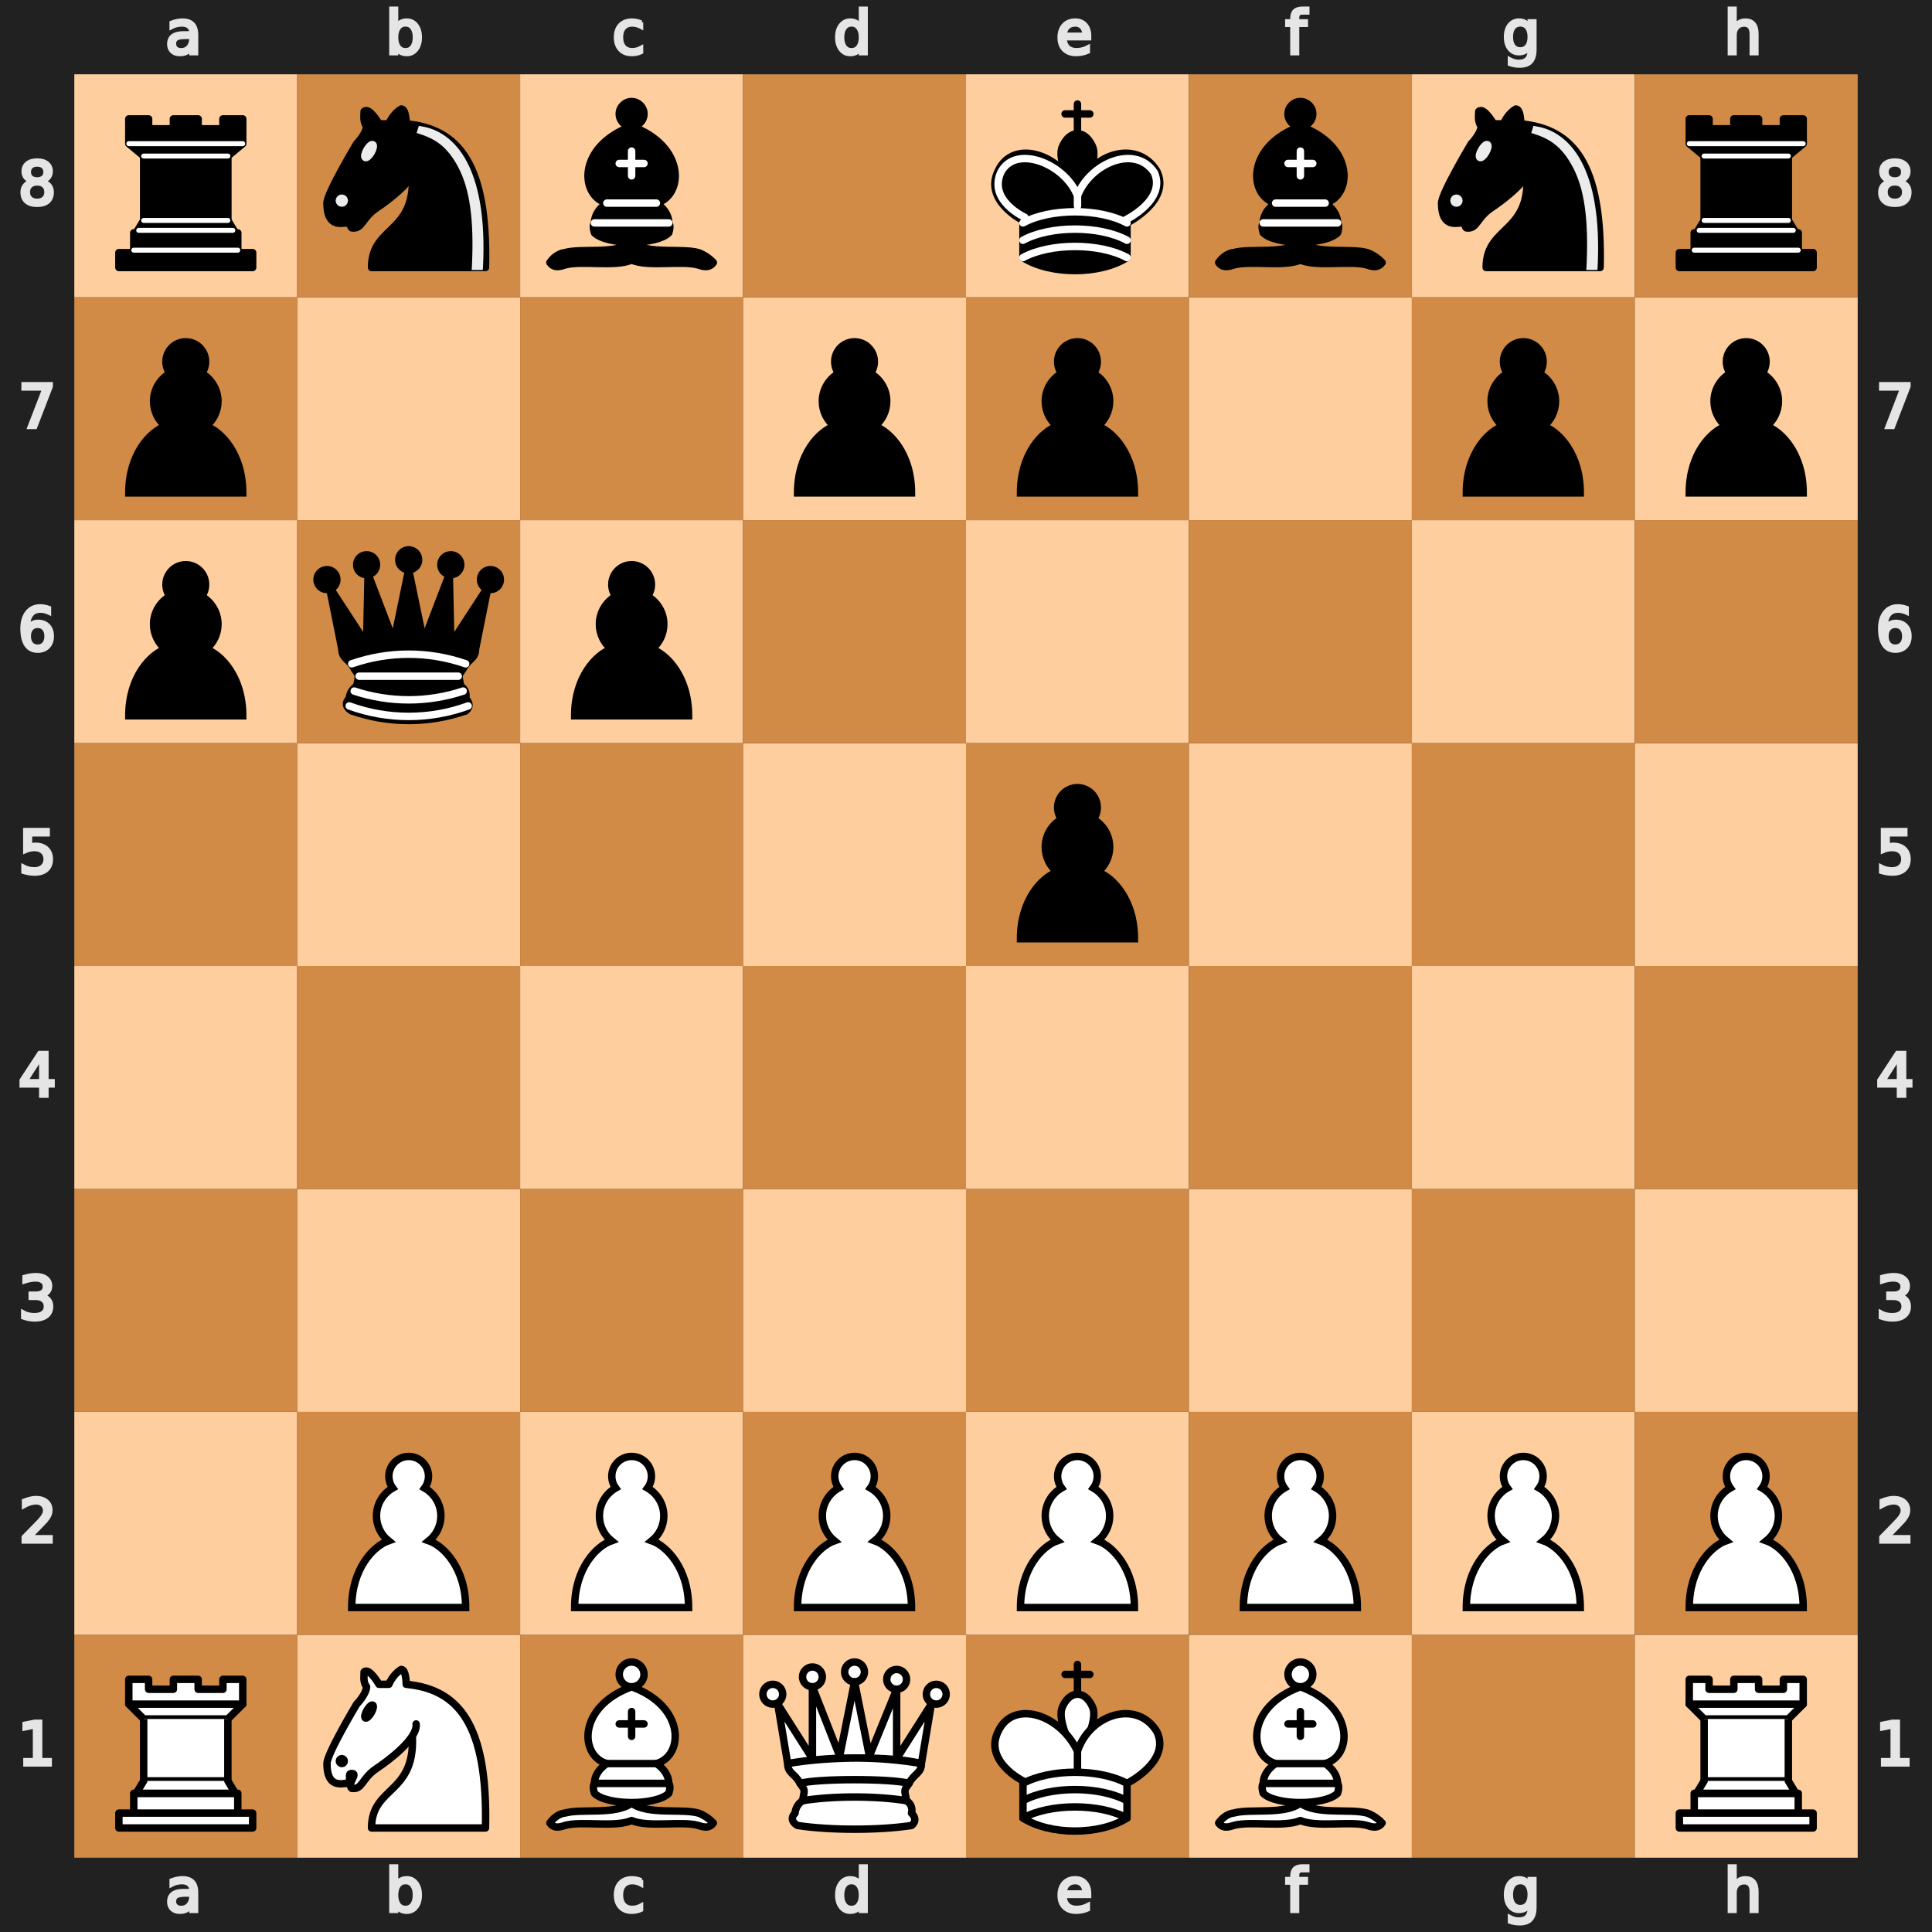
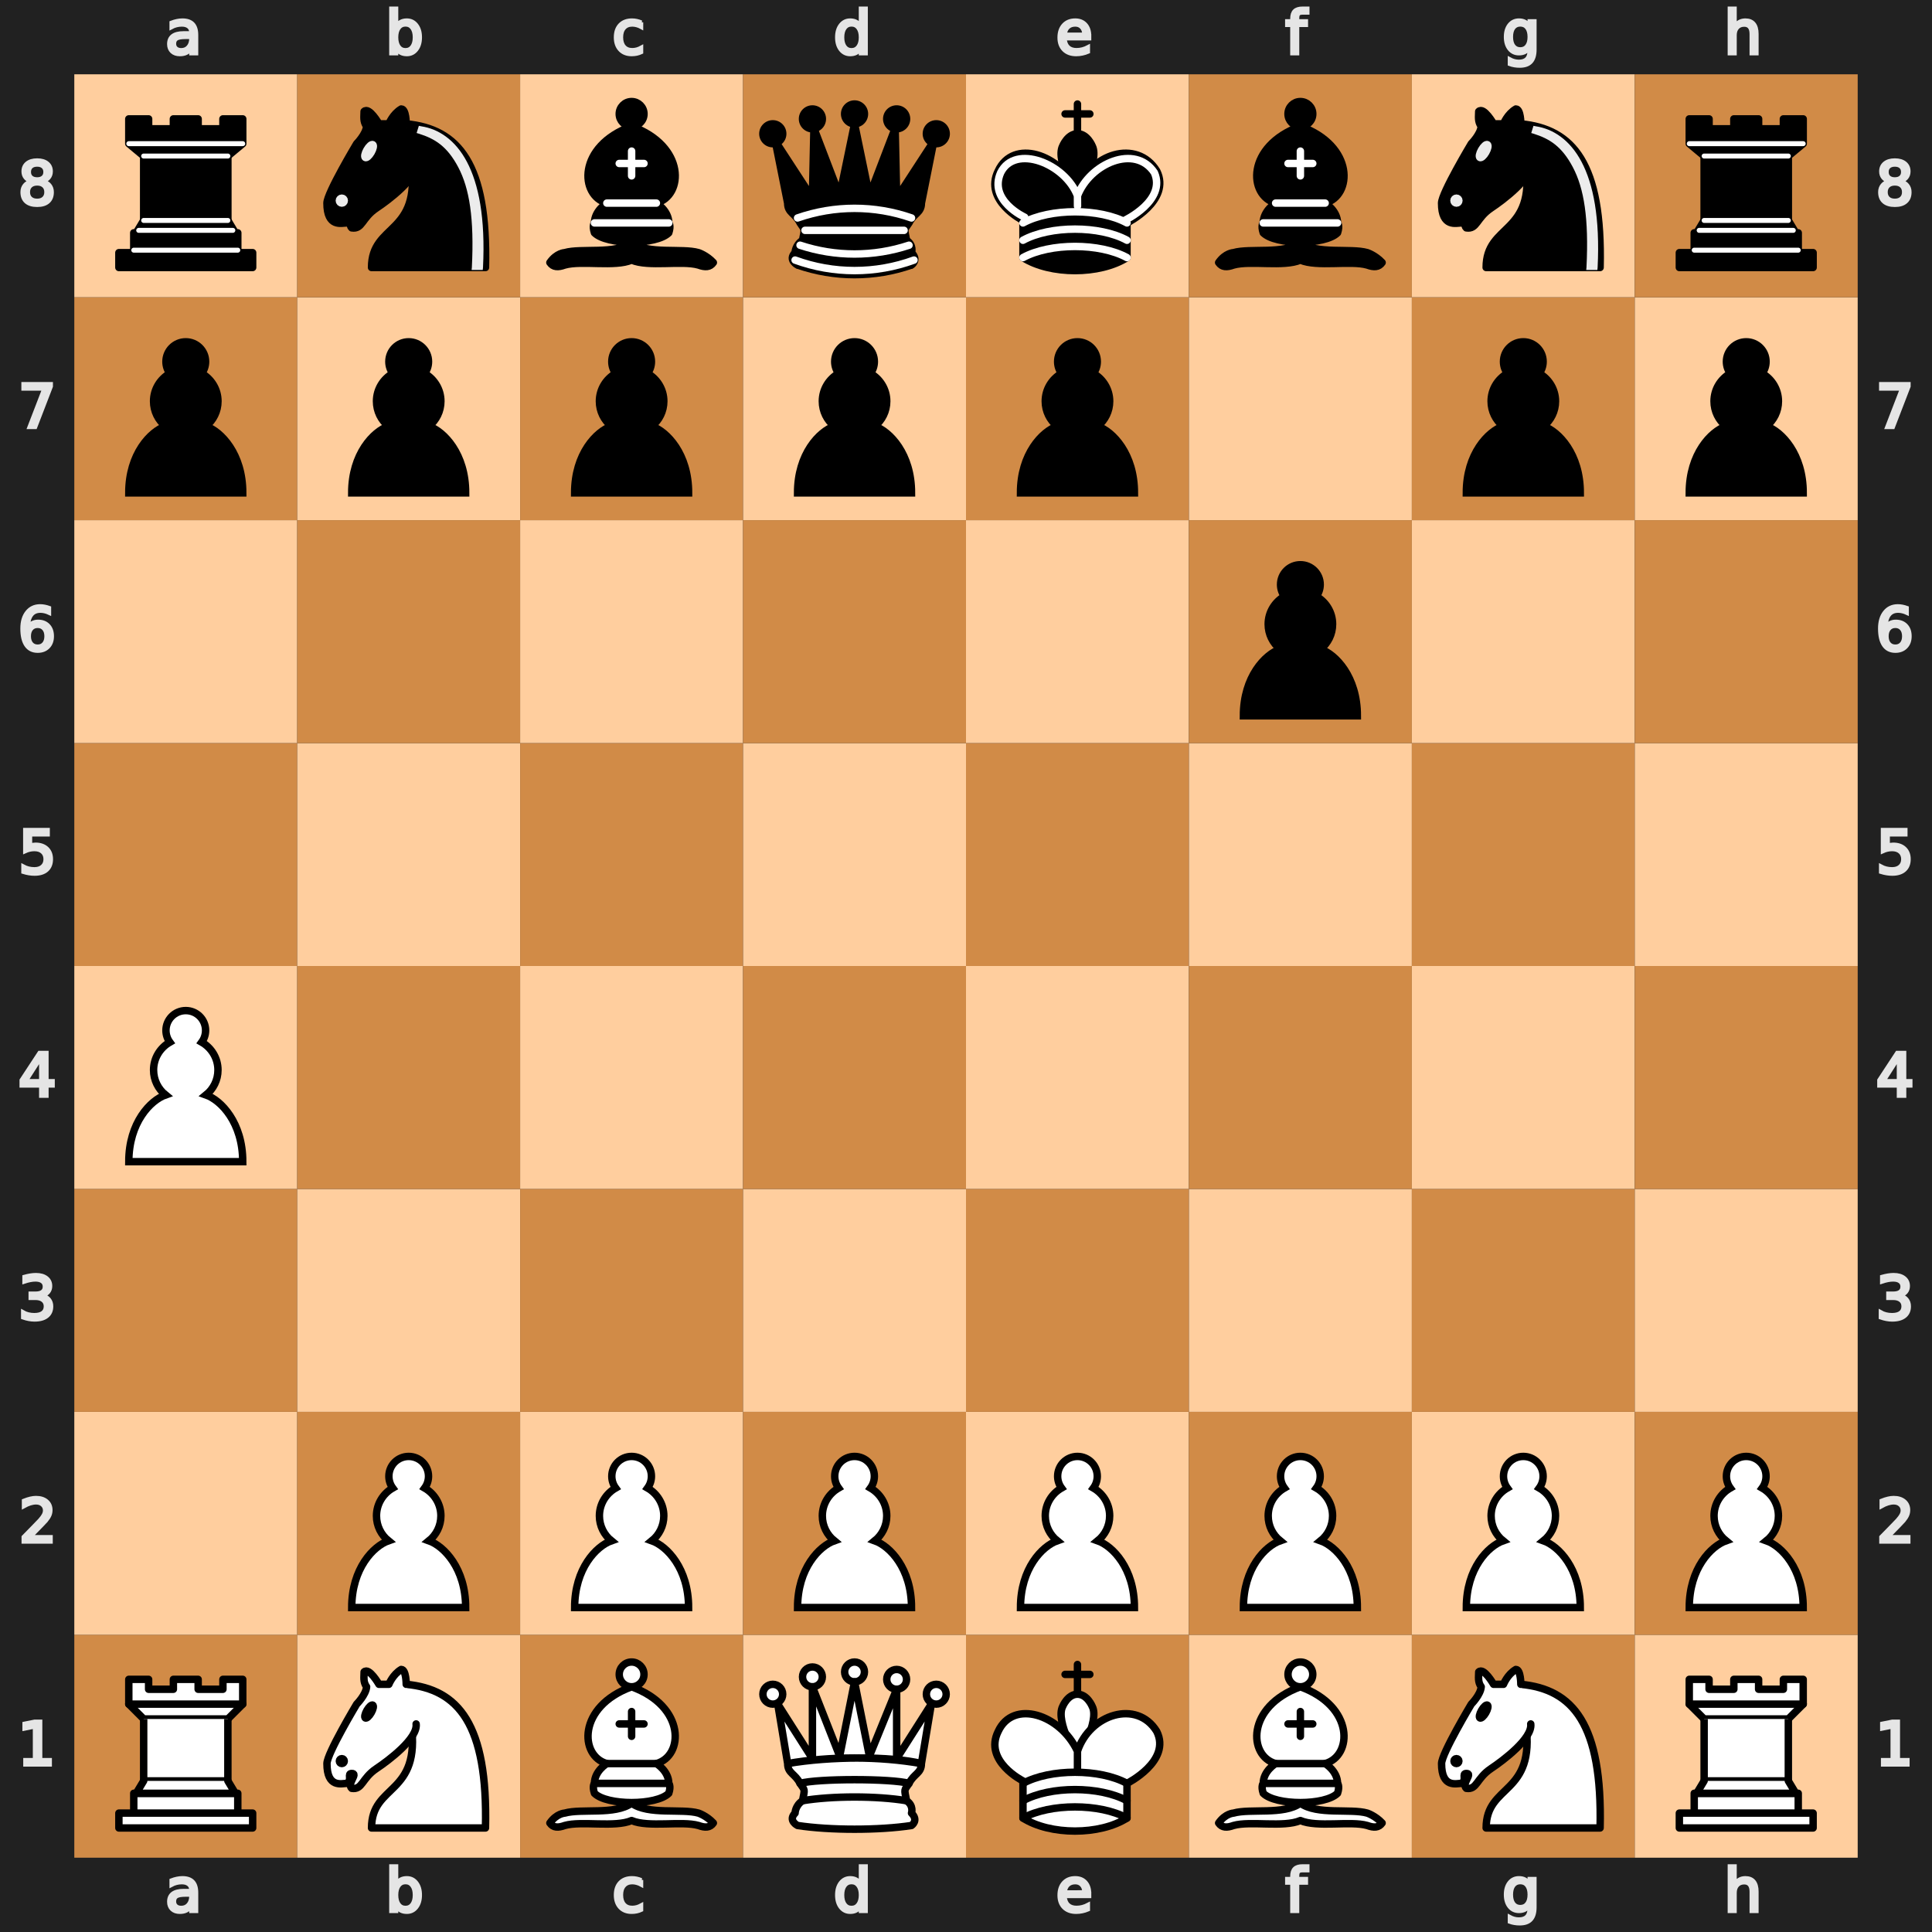
<svg xmlns="http://www.w3.org/2000/svg" xmlns:xlink="http://www.w3.org/1999/xlink" baseProfile="tiny" version="1.2" viewBox="0 0 390 390">
  <defs>
    <g class="white pawn" id="white-pawn">
      <path d="M22.5 9c-2.21 0-4 1.79-4 4 0 .89.29 1.71.78 2.38C17.33 16.5 16 18.59 16 21c0 2.03.94 3.84 2.41 5.03-3 1.06-7.41 5.55-7.41 13.47h23c0-7.92-4.41-12.41-7.41-13.47 1.47-1.19 2.41-3 2.41-5.03 0-2.41-1.33-4.5-3.28-5.62.49-.67.78-1.49.78-2.38 0-2.21-1.79-4-4-4z" fill="#fff" stroke="#000" stroke-linecap="round" stroke-width="1.5" />
    </g>
    <g class="white knight" fill="none" fill-rule="evenodd" id="white-knight" stroke="#000" stroke-linecap="round" stroke-linejoin="round" stroke-width="1.5">
      <path d="M 22,10 C 32.5,11 38.5,18 38,39 L 15,39 C 15,30 25,32.5 23,18" style="fill:#ffffff; stroke:#000000;" />
      <path d="M 24,18 C 24.38,20.91 18.45,25.37 16,27 C 13,29 13.18,31.34 11,31 C 9.958,30.06 12.41,27.96 11,28 C 10,28 11.19,29.23 10,30 C 9,30 5.997,31 6,26 C 6,24 12,14 12,14 C 12,14 13.89,12.1 14,10.5 C 13.27,9.506 13.5,8.5 13.5,7.5 C 14.5,6.5 16.5,10 16.5,10 L 18.5,10 C 18.5,10 19.28,8.008 21,7 C 22,7 22,10 22,10" style="fill:#ffffff; stroke:#000000;" />
      <path d="M 9.5 25.5 A 0.5 0.5 0 1 1 8.5,25.5 A 0.5 0.5 0 1 1 9.5 25.5 z" style="fill:#000000; stroke:#000000;" />
      <path d="M 15 15.5 A 0.5 1.5 0 1 1 14,15.5 A 0.5 1.5 0 1 1 15 15.5 z" style="fill:#000000; stroke:#000000;" transform="matrix(0.866,0.5,-0.5,0.866,9.693,-5.173)" />
    </g>
    <g class="white bishop" fill="none" fill-rule="evenodd" id="white-bishop" stroke="#000" stroke-linecap="round" stroke-linejoin="round" stroke-width="1.5">
      <g fill="#fff" stroke-linecap="butt">
        <path d="M9 36c3.39-.97 10.11.43 13.5-2 3.39 2.43 10.11 1.03 13.5 2 0 0 1.65.54 3 2-.68.97-1.65.99-3 .5-3.39-.97-10.11.46-13.5-1-3.39 1.46-10.11.03-13.5 1-1.354.49-2.323.47-3-.5 1.354-1.94 3-2 3-2zM15 32c2.5 2.5 12.5 2.5 15 0 .5-1.5 0-2 0-2 0-2.5-2.5-4-2.5-4 5.5-1.5 6-11.5-5-15.5-11 4-10.5 14-5 15.5 0 0-2.5 1.5-2.5 4 0 0-.5.5 0 2zM25 8a2.5 2.5 0 1 1-5 0 2.5 2.5 0 1 1 5 0z" />
      </g>
      <path d="M17.5 26h10M15 30h15m-7.5-14.5v5M20 18h5" stroke-linejoin="miter" />
    </g>
    <g class="white rook" fill="#fff" fill-rule="evenodd" id="white-rook" stroke="#000" stroke-linecap="round" stroke-linejoin="round" stroke-width="1.5">
      <path d="M9 39h27v-3H9v3zM12 36v-4h21v4H12zM11 14V9h4v2h5V9h5v2h5V9h4v5" stroke-linecap="butt" />
      <path d="M34 14l-3 3H14l-3-3" />
      <path d="M31 17v12.5H14V17" stroke-linecap="butt" stroke-linejoin="miter" />
      <path d="M31 29.5l1.5 2.5h-20l1.5-2.5" />
      <path d="M11 14h23" fill="none" stroke-linejoin="miter" />
    </g>
    <g class="white queen" fill="#fff" fill-rule="evenodd" id="white-queen" stroke="#000" stroke-linecap="round" stroke-linejoin="round" stroke-width="1.5">
      <path d="M8 12a2 2 0 1 1-4 0 2 2 0 1 1 4 0zM24.5 7.5a2 2 0 1 1-4 0 2 2 0 1 1 4 0zM41 12a2 2 0 1 1-4 0 2 2 0 1 1 4 0zM16 8.5a2 2 0 1 1-4 0 2 2 0 1 1 4 0zM33 9a2 2 0 1 1-4 0 2 2 0 1 1 4 0z" />
      <path d="M9 26c8.5-1.5 21-1.5 27 0l2-12-7 11V11l-5.5 13.5-3-15-3 15-5.5-14V25L7 14l2 12zM9 26c0 2 1.5 2 2.5 4 1 1.5 1 1 .5 3.5-1.5 1-1.5 2.5-1.5 2.5-1.5 1.5.5 2.5.5 2.5 6.5 1 16.5 1 23 0 0 0 1.5-1 0-2.5 0 0 .5-1.5-1-2.5-.5-2.5-.5-2 .5-3.5 1-2 2.5-2 2.5-4-8.5-1.5-18.5-1.5-27 0z" stroke-linecap="butt" />
      <path d="M11.5 30c3.5-1 18.5-1 22 0M12 33.5c6-1 15-1 21 0" fill="none" />
    </g>
    <g class="white king" fill="none" fill-rule="evenodd" id="white-king" stroke="#000" stroke-linecap="round" stroke-linejoin="round" stroke-width="1.5">
      <path d="M22.5 11.63V6M20 8h5" stroke-linejoin="miter" />
      <path d="M22.5 25s4.5-7.5 3-10.5c0 0-1-2.5-3-2.5s-3 2.5-3 2.5c-1.5 3 3 10.5 3 10.5" fill="#fff" stroke-linecap="butt" stroke-linejoin="miter" />
      <path d="M11.5 37c5.5 3.5 15.5 3.5 21 0v-7s9-4.5 6-10.5c-4-6.5-13.5-3.5-16 4V27v-3.5c-3.5-7.5-13-10.5-16-4-3 6 5 10 5 10V37z" fill="#fff" />
      <path d="M11.5 30c5.5-3 15.5-3 21 0m-21 3.5c5.5-3 15.5-3 21 0m-21 3.5c5.5-3 15.5-3 21 0" />
    </g>
    <g class="black pawn" id="black-pawn">
      <path d="M22.5 9c-2.21 0-4 1.79-4 4 0 .89.29 1.71.78 2.38C17.33 16.5 16 18.59 16 21c0 2.03.94 3.84 2.41 5.03-3 1.06-7.41 5.55-7.41 13.47h23c0-7.92-4.41-12.41-7.41-13.47 1.47-1.19 2.41-3 2.41-5.03 0-2.41-1.33-4.5-3.28-5.62.49-.67.78-1.49.78-2.38 0-2.21-1.79-4-4-4z" fill="#000" stroke="#000" stroke-linecap="round" stroke-width="1.5" />
    </g>
    <g class="black knight" fill="none" fill-rule="evenodd" id="black-knight" stroke="#000" stroke-linecap="round" stroke-linejoin="round" stroke-width="1.5">
      <path d="M 22,10 C 32.5,11 38.5,18 38,39 L 15,39 C 15,30 25,32.5 23,18" style="fill:#000000; stroke:#000000;" />
      <path d="M 24,18 C 24.38,20.91 18.45,25.37 16,27 C 13,29 13.18,31.34 11,31 C 9.958,30.06 12.41,27.96 11,28 C 10,28 11.19,29.23 10,30 C 9,30 5.997,31 6,26 C 6,24 12,14 12,14 C 12,14 13.89,12.1 14,10.5 C 13.27,9.506 13.5,8.5 13.5,7.5 C 14.5,6.5 16.5,10 16.5,10 L 18.5,10 C 18.5,10 19.28,8.008 21,7 C 22,7 22,10 22,10" style="fill:#000000; stroke:#000000;" />
      <path d="M 9.5 25.5 A 0.5 0.5 0 1 1 8.5,25.5 A 0.5 0.5 0 1 1 9.5 25.5 z" style="fill:#ececec; stroke:#ececec;" />
      <path d="M 15 15.5 A 0.5 1.5 0 1 1 14,15.5 A 0.5 1.5 0 1 1 15 15.5 z" style="fill:#ececec; stroke:#ececec;" transform="matrix(0.866,0.5,-0.5,0.866,9.693,-5.173)" />
      <path d="M 24.55,10.4 L 24.1,11.85 L 24.6,12 C 27.75,13 30.25,14.49 32.5,18.75 C 34.75,23.01 35.75,29.06 35.25,39 L 35.2,39.5 L 37.45,39.5 L 37.5,39 C 38,28.94 36.62,22.15 34.25,17.66 C 31.88,13.17 28.46,11.02 25.06,10.5 L 24.55,10.4 z " style="fill:#ececec; stroke:none;" />
    </g>
    <g class="black bishop" fill="none" fill-rule="evenodd" id="black-bishop" stroke="#000" stroke-linecap="round" stroke-linejoin="round" stroke-width="1.5">
      <path d="M9 36c3.39-.97 10.11.43 13.5-2 3.39 2.43 10.11 1.03 13.5 2 0 0 1.65.54 3 2-.68.97-1.65.99-3 .5-3.39-.97-10.11.46-13.5-1-3.39 1.46-10.11.03-13.5 1-1.354.49-2.323.47-3-.5 1.354-1.94 3-2 3-2zm6-4c2.5 2.5 12.5 2.5 15 0 .5-1.5 0-2 0-2 0-2.5-2.5-4-2.5-4 5.5-1.5 6-11.5-5-15.5-11 4-10.5 14-5 15.5 0 0-2.5 1.5-2.5 4 0 0-.5.5 0 2zM25 8a2.5 2.5 0 1 1-5 0 2.5 2.5 0 1 1 5 0z" fill="#000" stroke-linecap="butt" />
      <path d="M17.5 26h10M15 30h15m-7.5-14.5v5M20 18h5" stroke="#fff" stroke-linejoin="miter" />
    </g>
    <g class="black rook" fill="#000" fill-rule="evenodd" id="black-rook" stroke="#000" stroke-linecap="round" stroke-linejoin="round" stroke-width="1.5">
      <path d="M9 39h27v-3H9v3zM12.5 32l1.5-2.5h17l1.5 2.5h-20zM12 36v-4h21v4H12z" stroke-linecap="butt" />
      <path d="M14 29.5v-13h17v13H14z" stroke-linecap="butt" stroke-linejoin="miter" />
      <path d="M14 16.5L11 14h23l-3 2.5H14zM11 14V9h4v2h5V9h5v2h5V9h4v5H11z" stroke-linecap="butt" />
      <path d="M12 35.5h21M13 31.5h19M14 29.5h17M14 16.5h17M11 14h23" fill="none" stroke="#fff" stroke-linejoin="miter" stroke-width="1" />
    </g>
    <g class="black queen" fill="#000" fill-rule="evenodd" id="black-queen" stroke="#000" stroke-linecap="round" stroke-linejoin="round" stroke-width="1.5">
      <g fill="#000" stroke="none">
        <circle cx="6" cy="12" r="2.75" />
        <circle cx="14" cy="9" r="2.75" />
        <circle cx="22.5" cy="8" r="2.75" />
        <circle cx="31" cy="9" r="2.75" />
        <circle cx="39" cy="12" r="2.75" />
      </g>
      <path d="M9 26c8.5-1.5 21-1.5 27 0l2.5-12.5L31 25l-.3-14.1-5.2 13.6-3-14.5-3 14.5-5.2-13.6L14 25 6.5 13.5 9 26zM9 26c0 2 1.5 2 2.5 4 1 1.5 1 1 .5 3.5-1.5 1-1.5 2.5-1.5 2.5-1.5 1.5.5 2.5.5 2.5 6.5 1 16.5 1 23 0 0 0 1.5-1 0-2.5 0 0 .5-1.5-1-2.5-.5-2.5-.5-2 .5-3.5 1-2 2.5-2 2.5-4-8.5-1.5-18.5-1.5-27 0z" stroke-linecap="butt" />
      <path d="M11 38.5a35 35 1 0 0 23 0" fill="none" stroke-linecap="butt" />
      <path d="M11 29a35 35 1 0 1 23 0M12.5 31.5h20M11.5 34.5a35 35 1 0 0 22 0M10.5 37.5a35 35 1 0 0 24 0" fill="none" stroke="#fff" />
    </g>
    <g class="black king" fill="none" fill-rule="evenodd" id="black-king" stroke="#000" stroke-linecap="round" stroke-linejoin="round" stroke-width="1.5">
      <path d="M22.5 11.63V6" stroke-linejoin="miter" />
      <path d="M22.5 25s4.5-7.5 3-10.5c0 0-1-2.5-3-2.5s-3 2.5-3 2.5c-1.5 3 3 10.5 3 10.5" fill="#000" stroke-linecap="butt" stroke-linejoin="miter" />
      <path d="M11.5 37c5.5 3.5 15.5 3.5 21 0v-7s9-4.5 6-10.5c-4-6.5-13.5-3.5-16 4V27v-3.5c-3.5-7.5-13-10.5-16-4-3 6 5 10 5 10V37z" fill="#000" />
      <path d="M20 8h5" stroke-linejoin="miter" />
      <path d="M32 29.5s8.5-4 6.03-9.65C34.15 14 25 18 22.5 24.5l.01 2.1-.01-2.1C20 18 9.906 14 6.997 19.85c-2.497 5.65 4.853 9 4.853 9M11.5 30c5.5-3 15.5-3 21 0m-21 3.5c5.5-3 15.5-3 21 0m-21 3.5c5.5-3 15.5-3 21 0" stroke="#fff" />
    </g>
  </defs>
  <rect fill="#212121" height="390" width="390" x="0" y="0" />
  <g fill="#e5e5e5" stroke="#e5e5e5" transform="translate(20, 0) scale(0.75, 0.75)">
    <path d="M23.328 10.016q-1.742 0-2.414.398-.672.398-.672 1.36 0 .765.5 1.218.508.445 1.375.445 1.196 0 1.914-.843.727-.852.727-2.258v-.32zm2.867-.594v4.992h-1.437v-1.328q-.492.797-1.227 1.18-.734.375-1.797.375-1.343 0-2.14-.75-.79-.758-.79-2.024 0-1.476.985-2.226.992-.75 2.953-.75h2.016V8.75q0-.992-.656-1.531-.649-.547-1.829-.547-.75 0-1.46.18-.711.18-1.368.539V6.062q.79-.304 1.532-.453.742-.156 1.445-.156 1.898 0 2.836.984.937.985.937 2.985z" />
  </g>
  <g fill="#e5e5e5" stroke="#e5e5e5" transform="translate(20, 375) scale(0.75, 0.75)">
    <path d="M23.328 10.016q-1.742 0-2.414.398-.672.398-.672 1.36 0 .765.5 1.218.508.445 1.375.445 1.196 0 1.914-.843.727-.852.727-2.258v-.32zm2.867-.594v4.992h-1.437v-1.328q-.492.797-1.227 1.18-.734.375-1.797.375-1.343 0-2.14-.75-.79-.758-.79-2.024 0-1.476.985-2.226.992-.75 2.953-.75h2.016V8.75q0-.992-.656-1.531-.649-.547-1.829-.547-.75 0-1.46.18-.711.18-1.368.539V6.062q.79-.304 1.532-.453.742-.156 1.445-.156 1.898 0 2.836.984.937.985.937 2.985z" />
  </g>
  <g fill="#e5e5e5" stroke="#e5e5e5" transform="translate(65, 0) scale(0.75, 0.75)">
    <path d="M24.922 10.047q0-1.586-.656-2.485-.649-.906-1.79-.906-1.14 0-1.796.906-.649.899-.649 2.485 0 1.586.649 2.492.656.898 1.797.898 1.14 0 1.789-.898.656-.906.656-2.492zm-4.89-3.055q.452-.781 1.14-1.156.695-.383 1.656-.383 1.594 0 2.586 1.266 1 1.265 1 3.328 0 2.062-1 3.328-.992 1.266-2.586 1.266-.96 0-1.656-.375-.688-.383-1.14-1.164v1.312h-1.446V2.258h1.445z" />
  </g>
  <g fill="#e5e5e5" stroke="#e5e5e5" transform="translate(65, 375) scale(0.75, 0.75)">
    <path d="M24.922 10.047q0-1.586-.656-2.485-.649-.906-1.79-.906-1.14 0-1.796.906-.649.899-.649 2.485 0 1.586.649 2.492.656.898 1.797.898 1.14 0 1.789-.898.656-.906.656-2.492zm-4.89-3.055q.452-.781 1.14-1.156.695-.383 1.656-.383 1.594 0 2.586 1.266 1 1.265 1 3.328 0 2.062-1 3.328-.992 1.266-2.586 1.266-.96 0-1.656-.375-.688-.383-1.14-1.164v1.312h-1.446V2.258h1.445z" />
  </g>
  <g fill="#e5e5e5" stroke="#e5e5e5" transform="translate(110, 0) scale(0.75, 0.75)">
    <path d="M25.96 6v1.344q-.608-.336-1.226-.5-.609-.172-1.234-.172-1.398 0-2.172.89-.773.883-.773 2.485 0 1.601.773 2.492.774.883 2.172.883.625 0 1.234-.164.618-.172 1.227-.508v1.328q-.602.281-1.25.422-.64.14-1.367.14-1.977 0-3.14-1.242-1.165-1.242-1.165-3.351 0-2.14 1.172-3.367 1.18-1.227 3.227-1.227.664 0 1.296.14.633.134 1.227.407z" />
  </g>
  <g fill="#e5e5e5" stroke="#e5e5e5" transform="translate(110, 375) scale(0.75, 0.75)">
    <path d="M25.96 6v1.344q-.608-.336-1.226-.5-.609-.172-1.234-.172-1.398 0-2.172.89-.773.883-.773 2.485 0 1.601.773 2.492.774.883 2.172.883.625 0 1.234-.164.618-.172 1.227-.508v1.328q-.602.281-1.25.422-.64.14-1.367.14-1.977 0-3.14-1.242-1.165-1.242-1.165-3.351 0-2.14 1.172-3.367 1.18-1.227 3.227-1.227.664 0 1.296.14.633.134 1.227.407z" />
  </g>
  <g fill="#e5e5e5" stroke="#e5e5e5" transform="translate(155, 0) scale(0.75, 0.75)">
    <path d="M24.973 6.992V2.258h1.437v12.156h-1.437v-1.312q-.453.78-1.149 1.164-.687.375-1.656.375-1.586 0-2.586-1.266-.992-1.266-.992-3.328 0-2.063.992-3.328 1-1.266 2.586-1.266.969 0 1.656.383.696.375 1.149 1.156zm-4.899 3.055q0 1.586.649 2.492.656.898 1.797.898 1.14 0 1.796-.898.657-.906.657-2.492 0-1.586-.657-2.485-.656-.906-1.796-.906-1.141 0-1.797.906-.649.899-.649 2.485z" />
  </g>
  <g fill="#e5e5e5" stroke="#e5e5e5" transform="translate(155, 375) scale(0.75, 0.75)">
    <path d="M24.973 6.992V2.258h1.437v12.156h-1.437v-1.312q-.453.78-1.149 1.164-.687.375-1.656.375-1.586 0-2.586-1.266-.992-1.266-.992-3.328 0-2.063.992-3.328 1-1.266 2.586-1.266.969 0 1.656.383.696.375 1.149 1.156zm-4.899 3.055q0 1.586.649 2.492.656.898 1.797.898 1.14 0 1.796-.898.657-.906.657-2.492 0-1.586-.657-2.485-.656-.906-1.796-.906-1.141 0-1.797.906-.649.899-.649 2.485z" />
  </g>
  <g fill="#e5e5e5" stroke="#e5e5e5" transform="translate(200, 0) scale(0.75, 0.75)">
    <path d="M26.555 9.68v.703h-6.61q.094 1.484.89 2.265.806.774 2.235.774.828 0 1.602-.203.781-.203 1.547-.61v1.36q-.774.328-1.586.5-.813.172-1.649.172-2.093 0-3.32-1.22-1.219-1.218-1.219-3.296 0-2.148 1.157-3.406 1.164-1.266 3.132-1.266 1.766 0 2.79 1.14 1.03 1.134 1.03 3.087zm-1.438-.422q-.015-1.18-.664-1.883-.64-.703-1.703-.703-1.203 0-1.93.68-.718.68-.828 1.914z" />
  </g>
  <g fill="#e5e5e5" stroke="#e5e5e5" transform="translate(200, 375) scale(0.75, 0.75)">
    <path d="M26.555 9.68v.703h-6.61q.094 1.484.89 2.265.806.774 2.235.774.828 0 1.602-.203.781-.203 1.547-.61v1.36q-.774.328-1.586.5-.813.172-1.649.172-2.093 0-3.32-1.22-1.219-1.218-1.219-3.296 0-2.148 1.157-3.406 1.164-1.266 3.132-1.266 1.766 0 2.79 1.14 1.03 1.134 1.03 3.087zm-1.438-.422q-.015-1.18-.664-1.883-.64-.703-1.703-.703-1.203 0-1.93.68-.718.68-.828 1.914z" />
  </g>
  <g fill="#e5e5e5" stroke="#e5e5e5" transform="translate(245, 0) scale(0.75, 0.75)">
    <path d="M25.285 2.258v1.195H23.91q-.773 0-1.078.313-.297.312-.297 1.125v.773h2.367v1.117h-2.367v7.633H21.09V6.781h-1.375V5.664h1.375v-.61q0-1.46.68-2.124.68-.672 2.156-.672z" />
  </g>
  <g fill="#e5e5e5" stroke="#e5e5e5" transform="translate(245, 375) scale(0.75, 0.75)">
    <path d="M25.285 2.258v1.195H23.91q-.773 0-1.078.313-.297.312-.297 1.125v.773h2.367v1.117h-2.367v7.633H21.09V6.781h-1.375V5.664h1.375v-.61q0-1.46.68-2.124.68-.672 2.156-.672z" />
  </g>
  <g fill="#e5e5e5" stroke="#e5e5e5" transform="translate(290, 0) scale(0.75, 0.75)">
    <path d="M24.973 9.937q0-1.562-.649-2.421-.64-.86-1.804-.86-1.157 0-1.805.86-.64.859-.64 2.421 0 1.555.64 2.415.648.859 1.805.859 1.164 0 1.804-.86.649-.859.649-2.414zm1.437 3.391q0 2.234-.992 3.32-.992 1.094-3.04 1.094-.757 0-1.429-.117-.672-.11-1.304-.344v-1.398q.632.344 1.25.508.617.164 1.257.164 1.414 0 2.118-.743.703-.734.703-2.226v-.711q-.446.773-1.141 1.156-.695.383-1.664.383-1.61 0-2.594-1.227-.984-1.226-.984-3.25 0-2.03.984-3.257.985-1.227 2.594-1.227.969 0 1.664.383t1.14 1.156V5.664h1.438z" />
  </g>
  <g fill="#e5e5e5" stroke="#e5e5e5" transform="translate(290, 375) scale(0.75, 0.75)">
    <path d="M24.973 9.937q0-1.562-.649-2.421-.64-.86-1.804-.86-1.157 0-1.805.86-.64.859-.64 2.421 0 1.555.64 2.415.648.859 1.805.859 1.164 0 1.804-.86.649-.859.649-2.414zm1.437 3.391q0 2.234-.992 3.32-.992 1.094-3.04 1.094-.757 0-1.429-.117-.672-.11-1.304-.344v-1.398q.632.344 1.25.508.617.164 1.257.164 1.414 0 2.118-.743.703-.734.703-2.226v-.711q-.446.773-1.141 1.156-.695.383-1.664.383-1.61 0-2.594-1.227-.984-1.226-.984-3.25 0-2.03.984-3.257.985-1.227 2.594-1.227.969 0 1.664.383t1.14 1.156V5.664h1.438z" />
  </g>
  <g fill="#e5e5e5" stroke="#e5e5e5" transform="translate(335, 0) scale(0.75, 0.75)">
    <path d="M26.164 9.133v5.281h-1.437V9.18q0-1.243-.485-1.86-.484-.617-1.453-.617-1.164 0-1.836.742-.672.742-.672 2.024v4.945h-1.445V2.258h1.445v4.765q.516-.789 1.211-1.18.703-.39 1.617-.39 1.508 0 2.282.938.773.93.773 2.742z" />
  </g>
  <g fill="#e5e5e5" stroke="#e5e5e5" transform="translate(335, 375) scale(0.75, 0.75)">
    <path d="M26.164 9.133v5.281h-1.437V9.18q0-1.243-.485-1.86-.484-.617-1.453-.617-1.164 0-1.836.742-.672.742-.672 2.024v4.945h-1.445V2.258h1.445v4.765q.516-.789 1.211-1.18.703-.39 1.617-.39 1.508 0 2.282.938.773.93.773 2.742z" />
  </g>
  <g fill="#e5e5e5" stroke="#e5e5e5" transform="translate(0, 335) scale(0.75, 0.75)">
    <path d="M6.754 26.996h2.578v-8.898l-2.805.562v-1.437l2.79-.563h1.578v10.336h2.578v1.328h-6.72z" />
  </g>
  <g fill="#e5e5e5" stroke="#e5e5e5" transform="translate(375, 335) scale(0.75, 0.75)">
    <path d="M6.754 26.996h2.578v-8.898l-2.805.562v-1.437l2.79-.563h1.578v10.336h2.578v1.328h-6.72z" />
  </g>
  <g fill="#e5e5e5" stroke="#e5e5e5" transform="translate(0, 290) scale(0.75, 0.75)">
    <path d="M8.195 26.996h5.508v1.328H6.297v-1.328q.898-.93 2.445-2.492 1.555-1.57 1.953-2.024.758-.851 1.055-1.437.305-.594.305-1.164 0-.93-.657-1.516-.648-.586-1.695-.586-.742 0-1.57.258-.82.258-1.758.781v-1.593q.953-.383 1.781-.578.828-.196 1.516-.196 1.812 0 2.89.906 1.079.907 1.079 2.422 0 .72-.274 1.368-.265.64-.976 1.515-.196.227-1.243 1.313-1.046 1.078-2.953 3.023z" />
  </g>
  <g fill="#e5e5e5" stroke="#e5e5e5" transform="translate(375, 290) scale(0.75, 0.75)">
    <path d="M8.195 26.996h5.508v1.328H6.297v-1.328q.898-.93 2.445-2.492 1.555-1.57 1.953-2.024.758-.851 1.055-1.437.305-.594.305-1.164 0-.93-.657-1.516-.648-.586-1.695-.586-.742 0-1.57.258-.82.258-1.758.781v-1.593q.953-.383 1.781-.578.828-.196 1.516-.196 1.812 0 2.89.906 1.079.907 1.079 2.422 0 .72-.274 1.368-.265.64-.976 1.515-.196.227-1.243 1.313-1.046 1.078-2.953 3.023z" />
  </g>
  <g fill="#e5e5e5" stroke="#e5e5e5" transform="translate(0, 245) scale(0.75, 0.75)">
    <path d="M11.434 22.035q1.132.242 1.765 1.008.64.766.64 1.89 0 1.727-1.187 2.672-1.187.946-3.375.946-.734 0-1.515-.149-.774-.14-1.602-.43V26.45q.656.383 1.438.578.78.196 1.632.196 1.485 0 2.258-.586.782-.586.782-1.703 0-1.032-.727-1.61-.719-.586-2.008-.586h-1.36v-1.297h1.423q1.164 0 1.78-.46.618-.47.618-1.344 0-.899-.64-1.375-.633-.485-1.82-.485-.65 0-1.391.141-.743.14-1.633.437V16.95q.898-.25 1.68-.375.788-.125 1.484-.125 1.797 0 2.844.82 1.046.813 1.046 2.204 0 .968-.554 1.64-.555.664-1.578.922z" />
  </g>
  <g fill="#e5e5e5" stroke="#e5e5e5" transform="translate(375, 245) scale(0.75, 0.75)">
    <path d="M11.434 22.035q1.132.242 1.765 1.008.64.766.64 1.89 0 1.727-1.187 2.672-1.187.946-3.375.946-.734 0-1.515-.149-.774-.14-1.602-.43V26.45q.656.383 1.438.578.78.196 1.632.196 1.485 0 2.258-.586.782-.586.782-1.703 0-1.032-.727-1.61-.719-.586-2.008-.586h-1.36v-1.297h1.423q1.164 0 1.78-.46.618-.47.618-1.344 0-.899-.64-1.375-.633-.485-1.82-.485-.65 0-1.391.141-.743.14-1.633.437V16.95q.898-.25 1.68-.375.788-.125 1.484-.125 1.797 0 2.844.82 1.046.813 1.046 2.204 0 .968-.554 1.64-.555.664-1.578.922z" />
  </g>
  <g fill="#e5e5e5" stroke="#e5e5e5" transform="translate(0, 200) scale(0.75, 0.75)">
    <path d="M11.016 18.035L7.03 24.262h3.985zm-.414-1.375h1.984v7.602h1.664v1.312h-1.664v2.75h-1.57v-2.75H5.75v-1.523z" />
  </g>
  <g fill="#e5e5e5" stroke="#e5e5e5" transform="translate(375, 200) scale(0.75, 0.75)">
    <path d="M11.016 18.035L7.03 24.262h3.985zm-.414-1.375h1.984v7.602h1.664v1.312h-1.664v2.75h-1.57v-2.75H5.75v-1.523z" />
  </g>
  <g fill="#e5e5e5" stroke="#e5e5e5" transform="translate(0, 155) scale(0.75, 0.75)">
    <path d="M6.719 16.66h6.195v1.328h-4.75v2.86q.344-.118.688-.172.343-.063.687-.063 1.953 0 3.094 1.07 1.14 1.07 1.14 2.899 0 1.883-1.171 2.93-1.172 1.039-3.305 1.039-.735 0-1.5-.125-.758-.125-1.57-.375v-1.586q.703.383 1.453.57.75.188 1.586.188 1.351 0 2.14-.711.79-.711.79-1.93 0-1.219-.79-1.93-.789-.71-2.14-.71-.633 0-1.266.14-.625.14-1.281.438z" />
  </g>
  <g fill="#e5e5e5" stroke="#e5e5e5" transform="translate(375, 155) scale(0.75, 0.75)">
    <path d="M6.719 16.66h6.195v1.328h-4.75v2.86q.344-.118.688-.172.343-.063.687-.063 1.953 0 3.094 1.07 1.14 1.07 1.14 2.899 0 1.883-1.171 2.93-1.172 1.039-3.305 1.039-.735 0-1.5-.125-.758-.125-1.57-.375v-1.586q.703.383 1.453.57.75.188 1.586.188 1.351 0 2.14-.711.79-.711.79-1.93 0-1.219-.79-1.93-.789-.71-2.14-.71-.633 0-1.266.14-.625.14-1.281.438z" />
  </g>
  <g fill="#e5e5e5" stroke="#e5e5e5" transform="translate(0, 110) scale(0.75, 0.75)">
    <path d="M10.137 21.863q-1.063 0-1.688.727-.617.726-.617 1.992 0 1.258.617 1.992.625.727 1.688.727 1.062 0 1.68-.727.624-.734.624-1.992 0-1.266-.625-1.992-.617-.727-1.68-.727zm3.133-4.945v1.437q-.594-.28-1.204-.43-.601-.148-1.195-.148-1.562 0-2.39 1.055-.82 1.055-.938 3.188.46-.68 1.156-1.04.696-.367 1.531-.367 1.758 0 2.774 1.07 1.023 1.063 1.023 2.899 0 1.797-1.062 2.883-1.063 1.086-2.828 1.086-2.024 0-3.094-1.547-1.07-1.555-1.07-4.5 0-2.766 1.312-4.406 1.313-1.649 3.524-1.649.593 0 1.195.117.61.118 1.266.352z" />
  </g>
  <g fill="#e5e5e5" stroke="#e5e5e5" transform="translate(375, 110) scale(0.75, 0.75)">
    <path d="M10.137 21.863q-1.063 0-1.688.727-.617.726-.617 1.992 0 1.258.617 1.992.625.727 1.688.727 1.062 0 1.68-.727.624-.734.624-1.992 0-1.266-.625-1.992-.617-.727-1.68-.727zm3.133-4.945v1.437q-.594-.28-1.204-.43-.601-.148-1.195-.148-1.562 0-2.39 1.055-.82 1.055-.938 3.188.46-.68 1.156-1.04.696-.367 1.531-.367 1.758 0 2.774 1.07 1.023 1.063 1.023 2.899 0 1.797-1.062 2.883-1.063 1.086-2.828 1.086-2.024 0-3.094-1.547-1.07-1.555-1.07-4.5 0-2.766 1.312-4.406 1.313-1.649 3.524-1.649.593 0 1.195.117.61.118 1.266.352z" />
  </g>
  <g fill="#e5e5e5" stroke="#e5e5e5" transform="translate(0, 65) scale(0.75, 0.75)">
    <path d="M6.25 16.66h7.5v.672L9.516 28.324H7.867l3.985-10.336H6.25z" />
  </g>
  <g fill="#e5e5e5" stroke="#e5e5e5" transform="translate(375, 65) scale(0.75, 0.75)">
    <path d="M6.25 16.66h7.5v.672L9.516 28.324H7.867l3.985-10.336H6.25z" />
  </g>
  <g fill="#e5e5e5" stroke="#e5e5e5" transform="translate(0, 20) scale(0.75, 0.75)">
    <path d="M10 22.785q-1.125 0-1.773.602-.641.601-.641 1.656t.64 1.656q.649.602 1.774.602t1.773-.602q.649-.61.649-1.656 0-1.055-.649-1.656-.64-.602-1.773-.602zm-1.578-.672q-1.016-.25-1.586-.945-.563-.695-.563-1.695 0-1.399.993-2.211 1-.813 2.734-.813 1.742 0 2.734.813.993.812.993 2.21 0 1-.57 1.696-.563.695-1.571.945 1.14.266 1.773 1.04.641.773.641 1.89 0 1.695-1.04 2.602-1.03.906-2.96.906t-2.969-.906Q6 26.738 6 25.043q0-1.117.64-1.89.641-.774 1.782-1.04zm-.578-2.492q0 .906.562 1.414.57.508 1.594.508 1.016 0 1.586-.508.578-.508.578-1.414 0-.906-.578-1.414-.57-.508-1.586-.508-1.023 0-1.594.508-.562.508-.562 1.414z" />
  </g>
  <g fill="#e5e5e5" stroke="#e5e5e5" transform="translate(375, 20) scale(0.75, 0.75)">
    <path d="M10 22.785q-1.125 0-1.773.602-.641.601-.641 1.656t.64 1.656q.649.602 1.774.602t1.773-.602q.649-.61.649-1.656 0-1.055-.649-1.656-.64-.602-1.773-.602zm-1.578-.672q-1.016-.25-1.586-.945-.563-.695-.563-1.695 0-1.399.993-2.211 1-.813 2.734-.813 1.742 0 2.734.813.993.812.993 2.21 0 1-.57 1.696-.563.695-1.571.945 1.14.266 1.773 1.04.641.773.641 1.89 0 1.695-1.04 2.602-1.03.906-2.96.906t-2.969-.906Q6 26.738 6 25.043q0-1.117.64-1.89.641-.774 1.782-1.04zm-.578-2.492q0 .906.562 1.414.57.508 1.594.508 1.016 0 1.586-.508.578-.508.578-1.414 0-.906-.578-1.414-.57-.508-1.586-.508-1.023 0-1.594.508-.562.508-.562 1.414z" />
  </g>
  <rect class="square dark a1" fill="#d18b47" height="45" stroke="none" width="45" x="15" y="330" />
  <rect class="square light b1" fill="#ffce9e" height="45" stroke="none" width="45" x="60" y="330" />
  <rect class="square dark c1" fill="#d18b47" height="45" stroke="none" width="45" x="105" y="330" />
  <rect class="square light d1" fill="#ffce9e" height="45" stroke="none" width="45" x="150" y="330" />
  <rect class="square dark e1" fill="#d18b47" height="45" stroke="none" width="45" x="195" y="330" />
  <rect class="square light f1" fill="#ffce9e" height="45" stroke="none" width="45" x="240" y="330" />
  <rect class="square dark g1" fill="#d18b47" height="45" stroke="none" width="45" x="285" y="330" />
  <rect class="square light h1" fill="#ffce9e" height="45" stroke="none" width="45" x="330" y="330" />
  <rect class="square light a2" fill="#ffce9e" height="45" stroke="none" width="45" x="15" y="285" />
  <rect class="square dark b2" fill="#d18b47" height="45" stroke="none" width="45" x="60" y="285" />
  <rect class="square light c2" fill="#ffce9e" height="45" stroke="none" width="45" x="105" y="285" />
  <rect class="square dark d2" fill="#d18b47" height="45" stroke="none" width="45" x="150" y="285" />
  <rect class="square light e2" fill="#ffce9e" height="45" stroke="none" width="45" x="195" y="285" />
  <rect class="square dark f2" fill="#d18b47" height="45" stroke="none" width="45" x="240" y="285" />
  <rect class="square light g2" fill="#ffce9e" height="45" stroke="none" width="45" x="285" y="285" />
  <rect class="square dark h2" fill="#d18b47" height="45" stroke="none" width="45" x="330" y="285" />
  <rect class="square dark a3" fill="#d18b47" height="45" stroke="none" width="45" x="15" y="240" />
  <rect class="square light b3" fill="#ffce9e" height="45" stroke="none" width="45" x="60" y="240" />
  <rect class="square dark c3" fill="#d18b47" height="45" stroke="none" width="45" x="105" y="240" />
  <rect class="square light d3" fill="#ffce9e" height="45" stroke="none" width="45" x="150" y="240" />
  <rect class="square dark e3" fill="#d18b47" height="45" stroke="none" width="45" x="195" y="240" />
  <rect class="square light f3" fill="#ffce9e" height="45" stroke="none" width="45" x="240" y="240" />
  <rect class="square dark g3" fill="#d18b47" height="45" stroke="none" width="45" x="285" y="240" />
  <rect class="square light h3" fill="#ffce9e" height="45" stroke="none" width="45" x="330" y="240" />
  <rect class="square light a4" fill="#ffce9e" height="45" stroke="none" width="45" x="15" y="195" />
  <rect class="square dark b4" fill="#d18b47" height="45" stroke="none" width="45" x="60" y="195" />
  <rect class="square light c4" fill="#ffce9e" height="45" stroke="none" width="45" x="105" y="195" />
  <rect class="square dark d4" fill="#d18b47" height="45" stroke="none" width="45" x="150" y="195" />
  <rect class="square light e4" fill="#ffce9e" height="45" stroke="none" width="45" x="195" y="195" />
  <rect class="square dark f4" fill="#d18b47" height="45" stroke="none" width="45" x="240" y="195" />
  <rect class="square light g4" fill="#ffce9e" height="45" stroke="none" width="45" x="285" y="195" />
  <rect class="square dark h4" fill="#d18b47" height="45" stroke="none" width="45" x="330" y="195" />
  <rect class="square dark a5" fill="#d18b47" height="45" stroke="none" width="45" x="15" y="150" />
  <rect class="square light b5" fill="#ffce9e" height="45" stroke="none" width="45" x="60" y="150" />
  <rect class="square dark c5" fill="#d18b47" height="45" stroke="none" width="45" x="105" y="150" />
  <rect class="square light d5" fill="#ffce9e" height="45" stroke="none" width="45" x="150" y="150" />
  <rect class="square dark e5" fill="#d18b47" height="45" stroke="none" width="45" x="195" y="150" />
  <rect class="square light f5" fill="#ffce9e" height="45" stroke="none" width="45" x="240" y="150" />
  <rect class="square dark g5" fill="#d18b47" height="45" stroke="none" width="45" x="285" y="150" />
  <rect class="square light h5" fill="#ffce9e" height="45" stroke="none" width="45" x="330" y="150" />
  <rect class="square light a6" fill="#ffce9e" height="45" stroke="none" width="45" x="15" y="105" />
  <rect class="square dark b6" fill="#d18b47" height="45" stroke="none" width="45" x="60" y="105" />
  <rect class="square light c6" fill="#ffce9e" height="45" stroke="none" width="45" x="105" y="105" />
  <rect class="square dark d6" fill="#d18b47" height="45" stroke="none" width="45" x="150" y="105" />
  <rect class="square light e6" fill="#ffce9e" height="45" stroke="none" width="45" x="195" y="105" />
  <rect class="square dark f6" fill="#d18b47" height="45" stroke="none" width="45" x="240" y="105" />
  <rect class="square light g6" fill="#ffce9e" height="45" stroke="none" width="45" x="285" y="105" />
  <rect class="square dark h6" fill="#d18b47" height="45" stroke="none" width="45" x="330" y="105" />
  <rect class="square dark a7" fill="#d18b47" height="45" stroke="none" width="45" x="15" y="60" />
  <rect class="square light b7" fill="#ffce9e" height="45" stroke="none" width="45" x="60" y="60" />
  <rect class="square dark c7" fill="#d18b47" height="45" stroke="none" width="45" x="105" y="60" />
  <rect class="square light d7" fill="#ffce9e" height="45" stroke="none" width="45" x="150" y="60" />
  <rect class="square dark e7" fill="#d18b47" height="45" stroke="none" width="45" x="195" y="60" />
  <rect class="square light f7" fill="#ffce9e" height="45" stroke="none" width="45" x="240" y="60" />
  <rect class="square dark g7" fill="#d18b47" height="45" stroke="none" width="45" x="285" y="60" />
  <rect class="square light h7" fill="#ffce9e" height="45" stroke="none" width="45" x="330" y="60" />
  <rect class="square light a8" fill="#ffce9e" height="45" stroke="none" width="45" x="15" y="15" />
  <rect class="square dark b8" fill="#d18b47" height="45" stroke="none" width="45" x="60" y="15" />
  <rect class="square light c8" fill="#ffce9e" height="45" stroke="none" width="45" x="105" y="15" />
  <rect class="square dark d8" fill="#d18b47" height="45" stroke="none" width="45" x="150" y="15" />
  <rect class="square light e8" fill="#ffce9e" height="45" stroke="none" width="45" x="195" y="15" />
  <rect class="square dark f8" fill="#d18b47" height="45" stroke="none" width="45" x="240" y="15" />
  <rect class="square light g8" fill="#ffce9e" height="45" stroke="none" width="45" x="285" y="15" />
  <rect class="square dark h8" fill="#d18b47" height="45" stroke="none" width="45" x="330" y="15" />
  <use href="#white-rook" transform="translate(15, 330)" xlink:href="#white-rook" />
  <use href="#white-knight" transform="translate(60, 330)" xlink:href="#white-knight" />
  <use href="#white-bishop" transform="translate(105, 330)" xlink:href="#white-bishop" />
  <use href="#white-queen" transform="translate(150, 330)" xlink:href="#white-queen" />
  <use href="#white-king" transform="translate(195, 330)" xlink:href="#white-king" />
  <use href="#white-bishop" transform="translate(240, 330)" xlink:href="#white-bishop" />
+   <use href="#white-knight" transform="translate(285, 330)" xlink:href="#white-knight" />
  <use href="#white-rook" transform="translate(330, 330)" xlink:href="#white-rook" />
  <use href="#white-pawn" transform="translate(60, 285)" xlink:href="#white-pawn" />
  <use href="#white-pawn" transform="translate(105, 285)" xlink:href="#white-pawn" />
  <use href="#white-pawn" transform="translate(150, 285)" xlink:href="#white-pawn" />
  <use href="#white-pawn" transform="translate(195, 285)" xlink:href="#white-pawn" />
  <use href="#white-pawn" transform="translate(240, 285)" xlink:href="#white-pawn" />
  <use href="#white-pawn" transform="translate(285, 285)" xlink:href="#white-pawn" />
  <use href="#white-pawn" transform="translate(330, 285)" xlink:href="#white-pawn" />
-   <use href="#black-pawn" transform="translate(195, 150)" xlink:href="#black-pawn" />
-   <use href="#black-pawn" transform="translate(15, 105)" xlink:href="#black-pawn" />
-   <use href="#black-queen" transform="translate(60, 105)" xlink:href="#black-queen" />
-   <use href="#black-pawn" transform="translate(105, 105)" xlink:href="#black-pawn" />
+   <use href="#white-pawn" transform="translate(15, 195)" xlink:href="#white-pawn" />
+   <use href="#black-pawn" transform="translate(240, 105)" xlink:href="#black-pawn" />
  <use href="#black-pawn" transform="translate(15, 60)" xlink:href="#black-pawn" />
+   <use href="#black-pawn" transform="translate(60, 60)" xlink:href="#black-pawn" />
+   <use href="#black-pawn" transform="translate(105, 60)" xlink:href="#black-pawn" />
  <use href="#black-pawn" transform="translate(150, 60)" xlink:href="#black-pawn" />
  <use href="#black-pawn" transform="translate(195, 60)" xlink:href="#black-pawn" />
  <use href="#black-pawn" transform="translate(285, 60)" xlink:href="#black-pawn" />
  <use href="#black-pawn" transform="translate(330, 60)" xlink:href="#black-pawn" />
  <use href="#black-rook" transform="translate(15, 15)" xlink:href="#black-rook" />
  <use href="#black-knight" transform="translate(60, 15)" xlink:href="#black-knight" />
  <use href="#black-bishop" transform="translate(105, 15)" xlink:href="#black-bishop" />
+   <use href="#black-queen" transform="translate(150, 15)" xlink:href="#black-queen" />
  <use href="#black-king" transform="translate(195, 15)" xlink:href="#black-king" />
  <use href="#black-bishop" transform="translate(240, 15)" xlink:href="#black-bishop" />
  <use href="#black-knight" transform="translate(285, 15)" xlink:href="#black-knight" />
  <use href="#black-rook" transform="translate(330, 15)" xlink:href="#black-rook" />
</svg>
